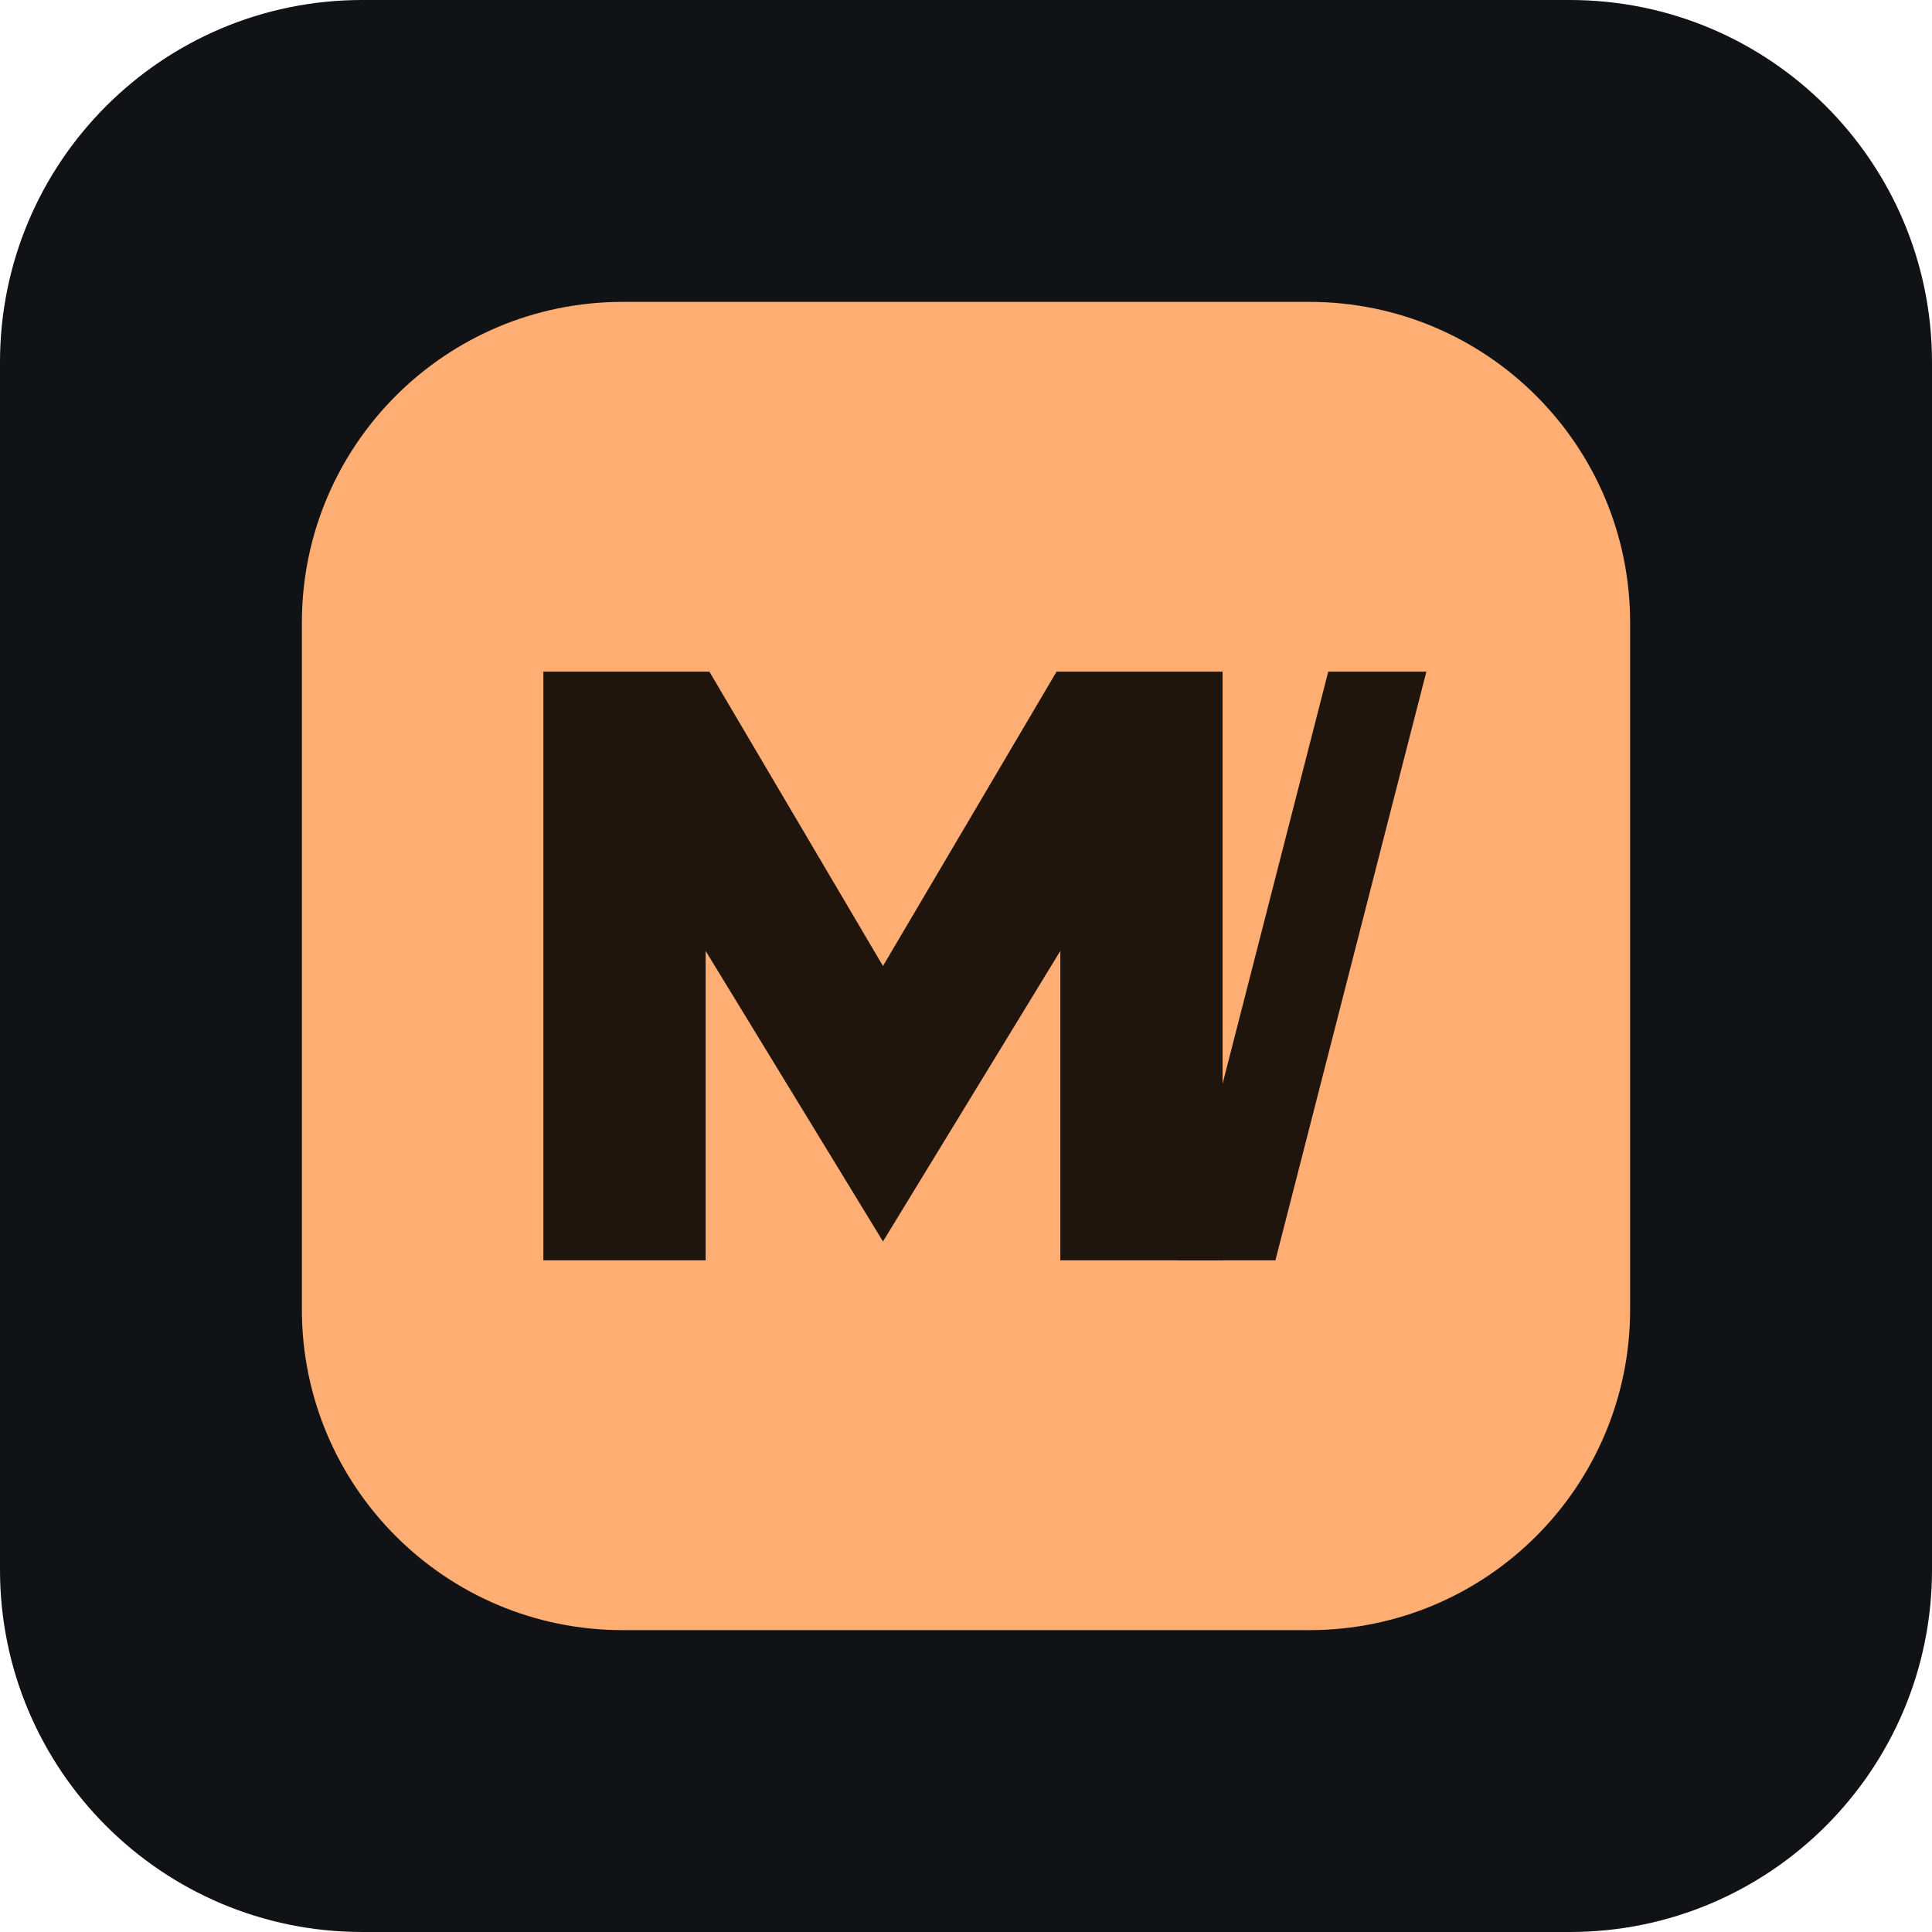
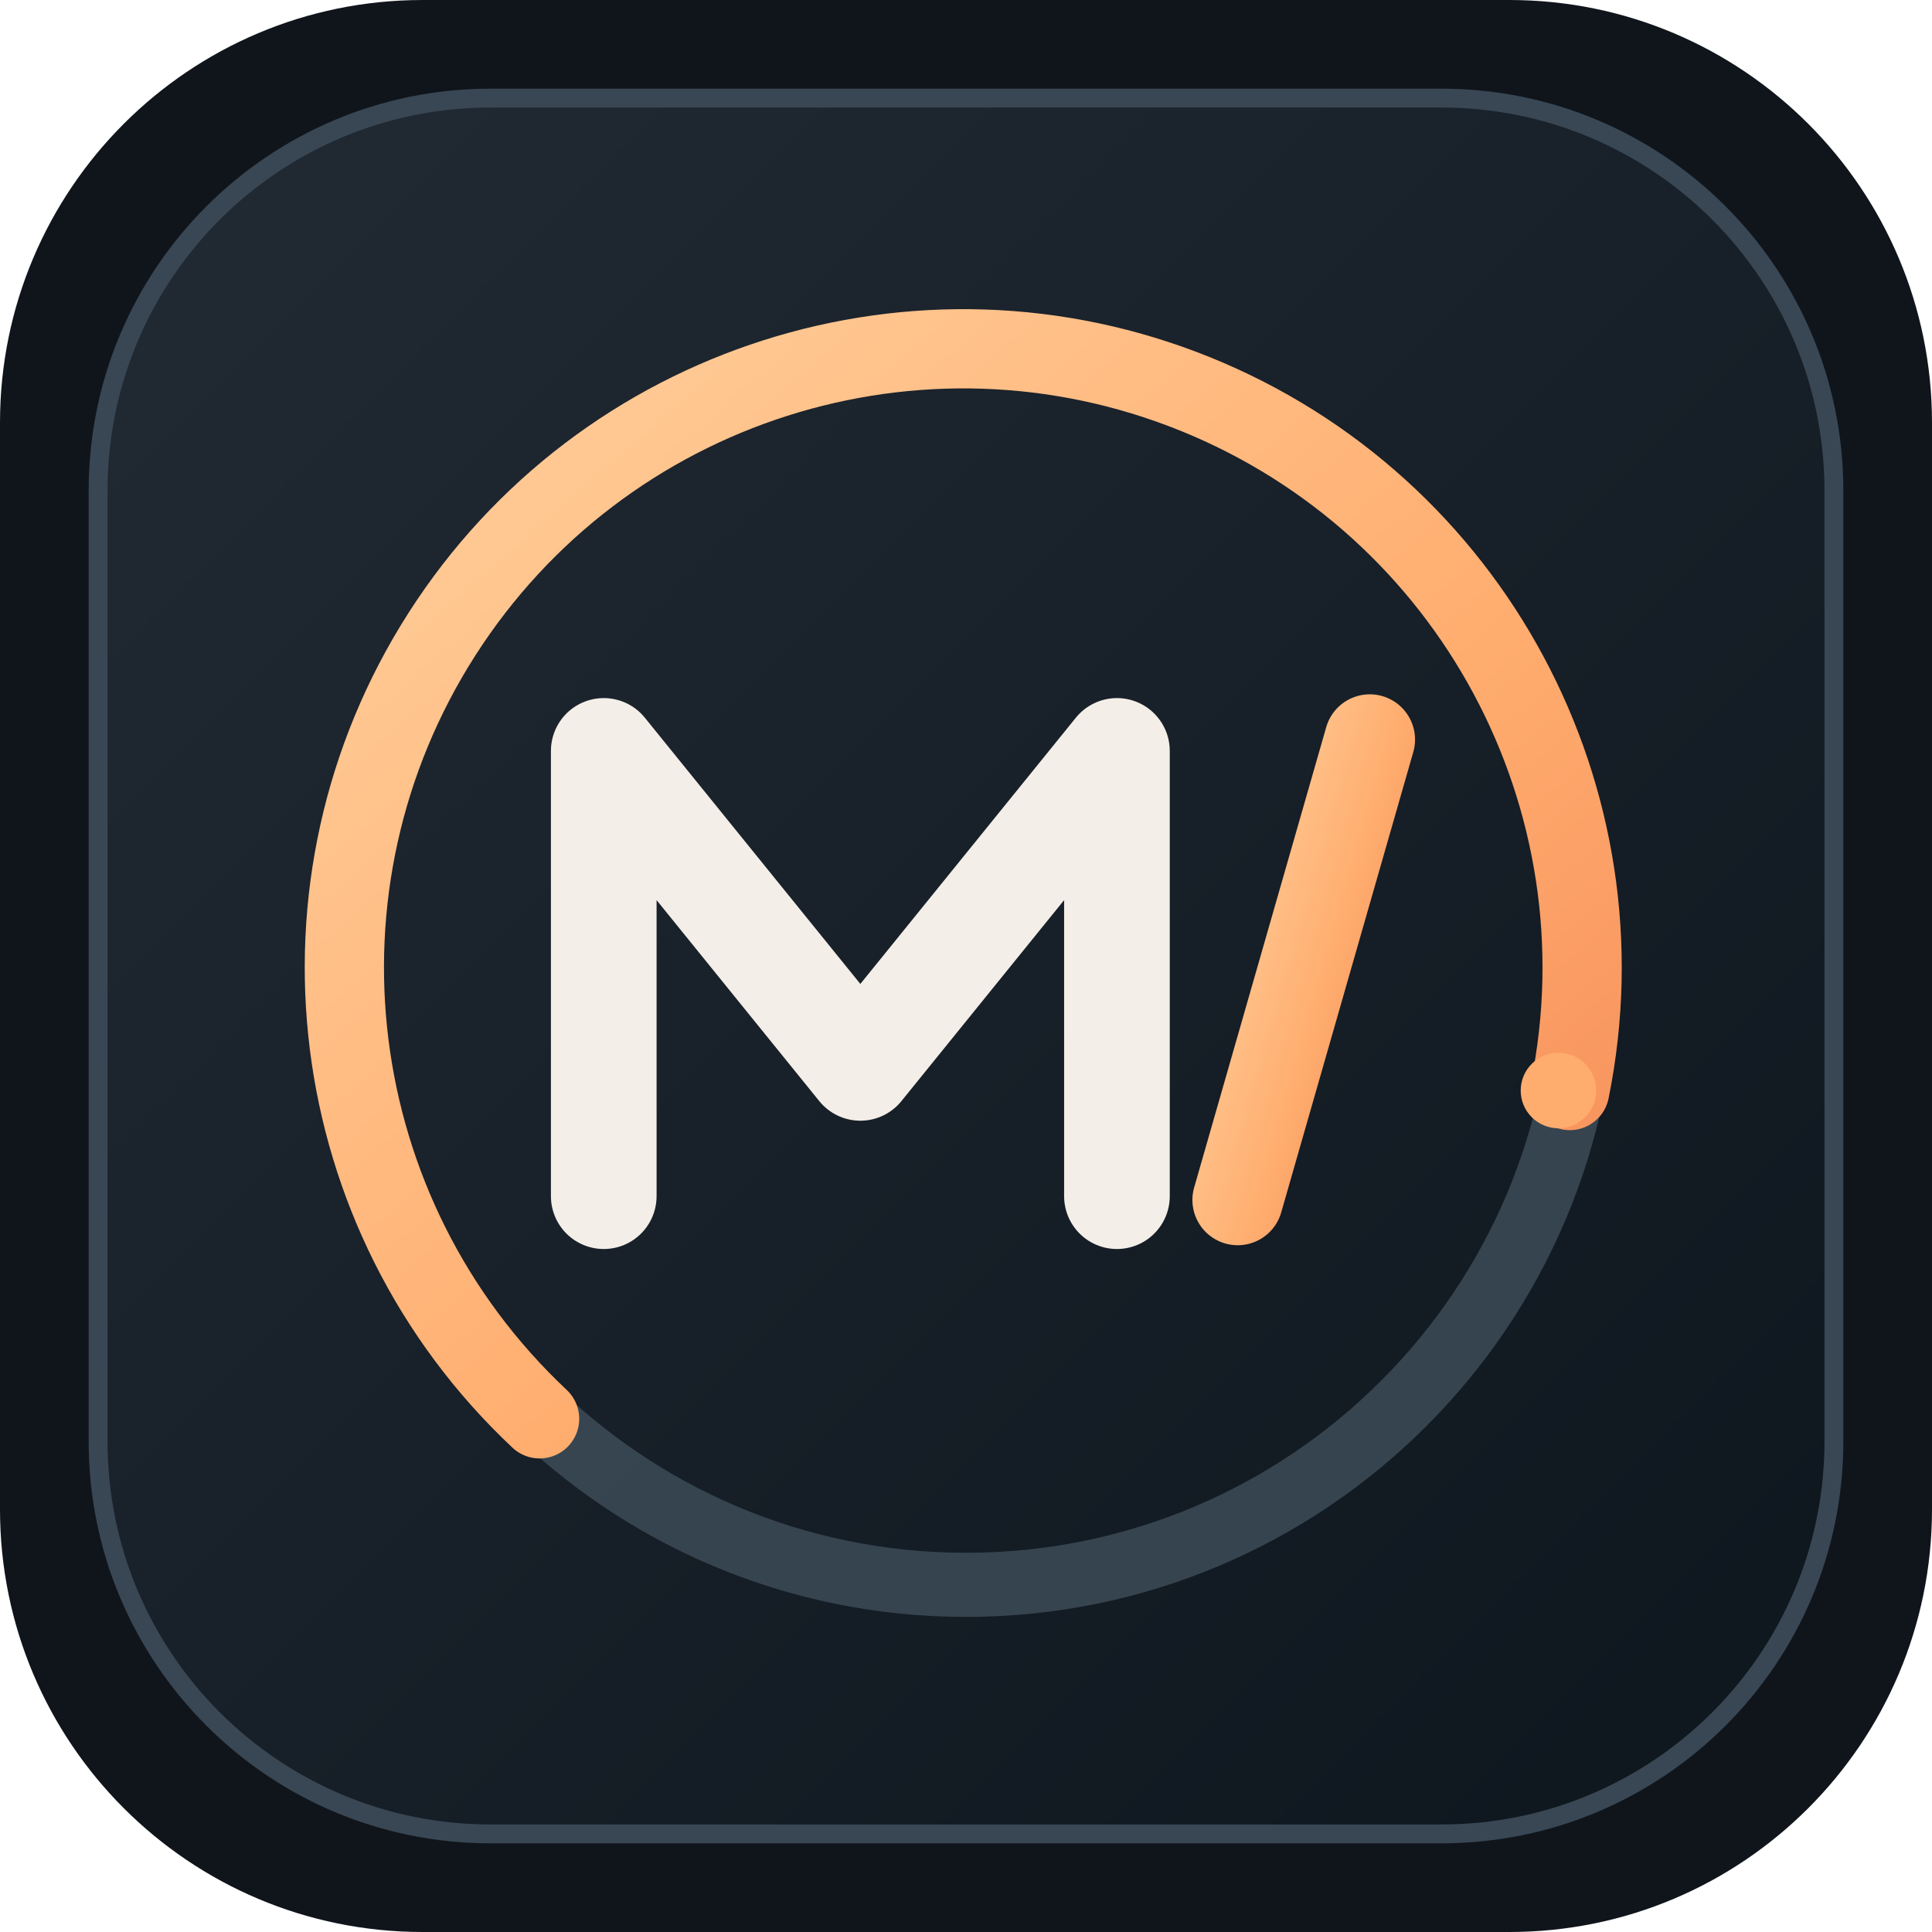
- <svg xmlns="http://www.w3.org/2000/svg" viewBox="0 0 512 512">
-   <rect width="512" height="512" rx="96" fill="#101215" />
-   <rect x="80" y="80" width="352" height="352" rx="85" fill="#ffae73" />
-   <path d="M144 334V178h44l46 78 46-78h44v156h-43V252l-47 77-47-77v82z" fill="#20150d" />
-   <path d="m352 178-40 156h26l40-156z" fill="#20150d" />
+ <svg xmlns="http://www.w3.org/2000/svg" viewBox="0 0 512 512" role="img" aria-labelledby="title desc">
+   <defs>
+     <linearGradient id="base" x1="0" y1="0" x2="1" y2="1">
+       <stop stop-color="#222a34" />
+       <stop offset="1" stop-color="#0d151d" />
+     </linearGradient>
+     <linearGradient id="ember" x1="0" y1="0" x2="1" y2="1">
+       <stop stop-color="#ffd09d" />
+       <stop offset=".6" stop-color="#ffad6f" />
+       <stop offset="1" stop-color="#f58a58" />
+     </linearGradient>
+   </defs>
+   <rect width="512" height="512" rx="112" fill="#10151c" />
+   <rect x="26" y="26" width="460" height="460" rx="104" fill="url(#base)" stroke="#394754" stroke-width="5" />
+   <circle cx="256" cy="256" r="164" fill="none" stroke="#3c4b57" stroke-width="17" opacity=".85" />
+   <path d="M 143 376 A 164 164 0 1 1 416 289" fill="none" stroke="url(#ember)" stroke-width="21" stroke-linecap="round" />
+   <path d="M 160 317 V 199 L 228 283 L 296 199 V 317" fill="none" stroke="#f3eee7" stroke-width="28" stroke-linecap="round" stroke-linejoin="round" />
+   <path d="M 363 196 L 328 318" fill="none" stroke="url(#ember)" stroke-width="24" stroke-linecap="round" />
+   <circle cx="413" cy="289" r="10" fill="#ffad6f" />
</svg>
